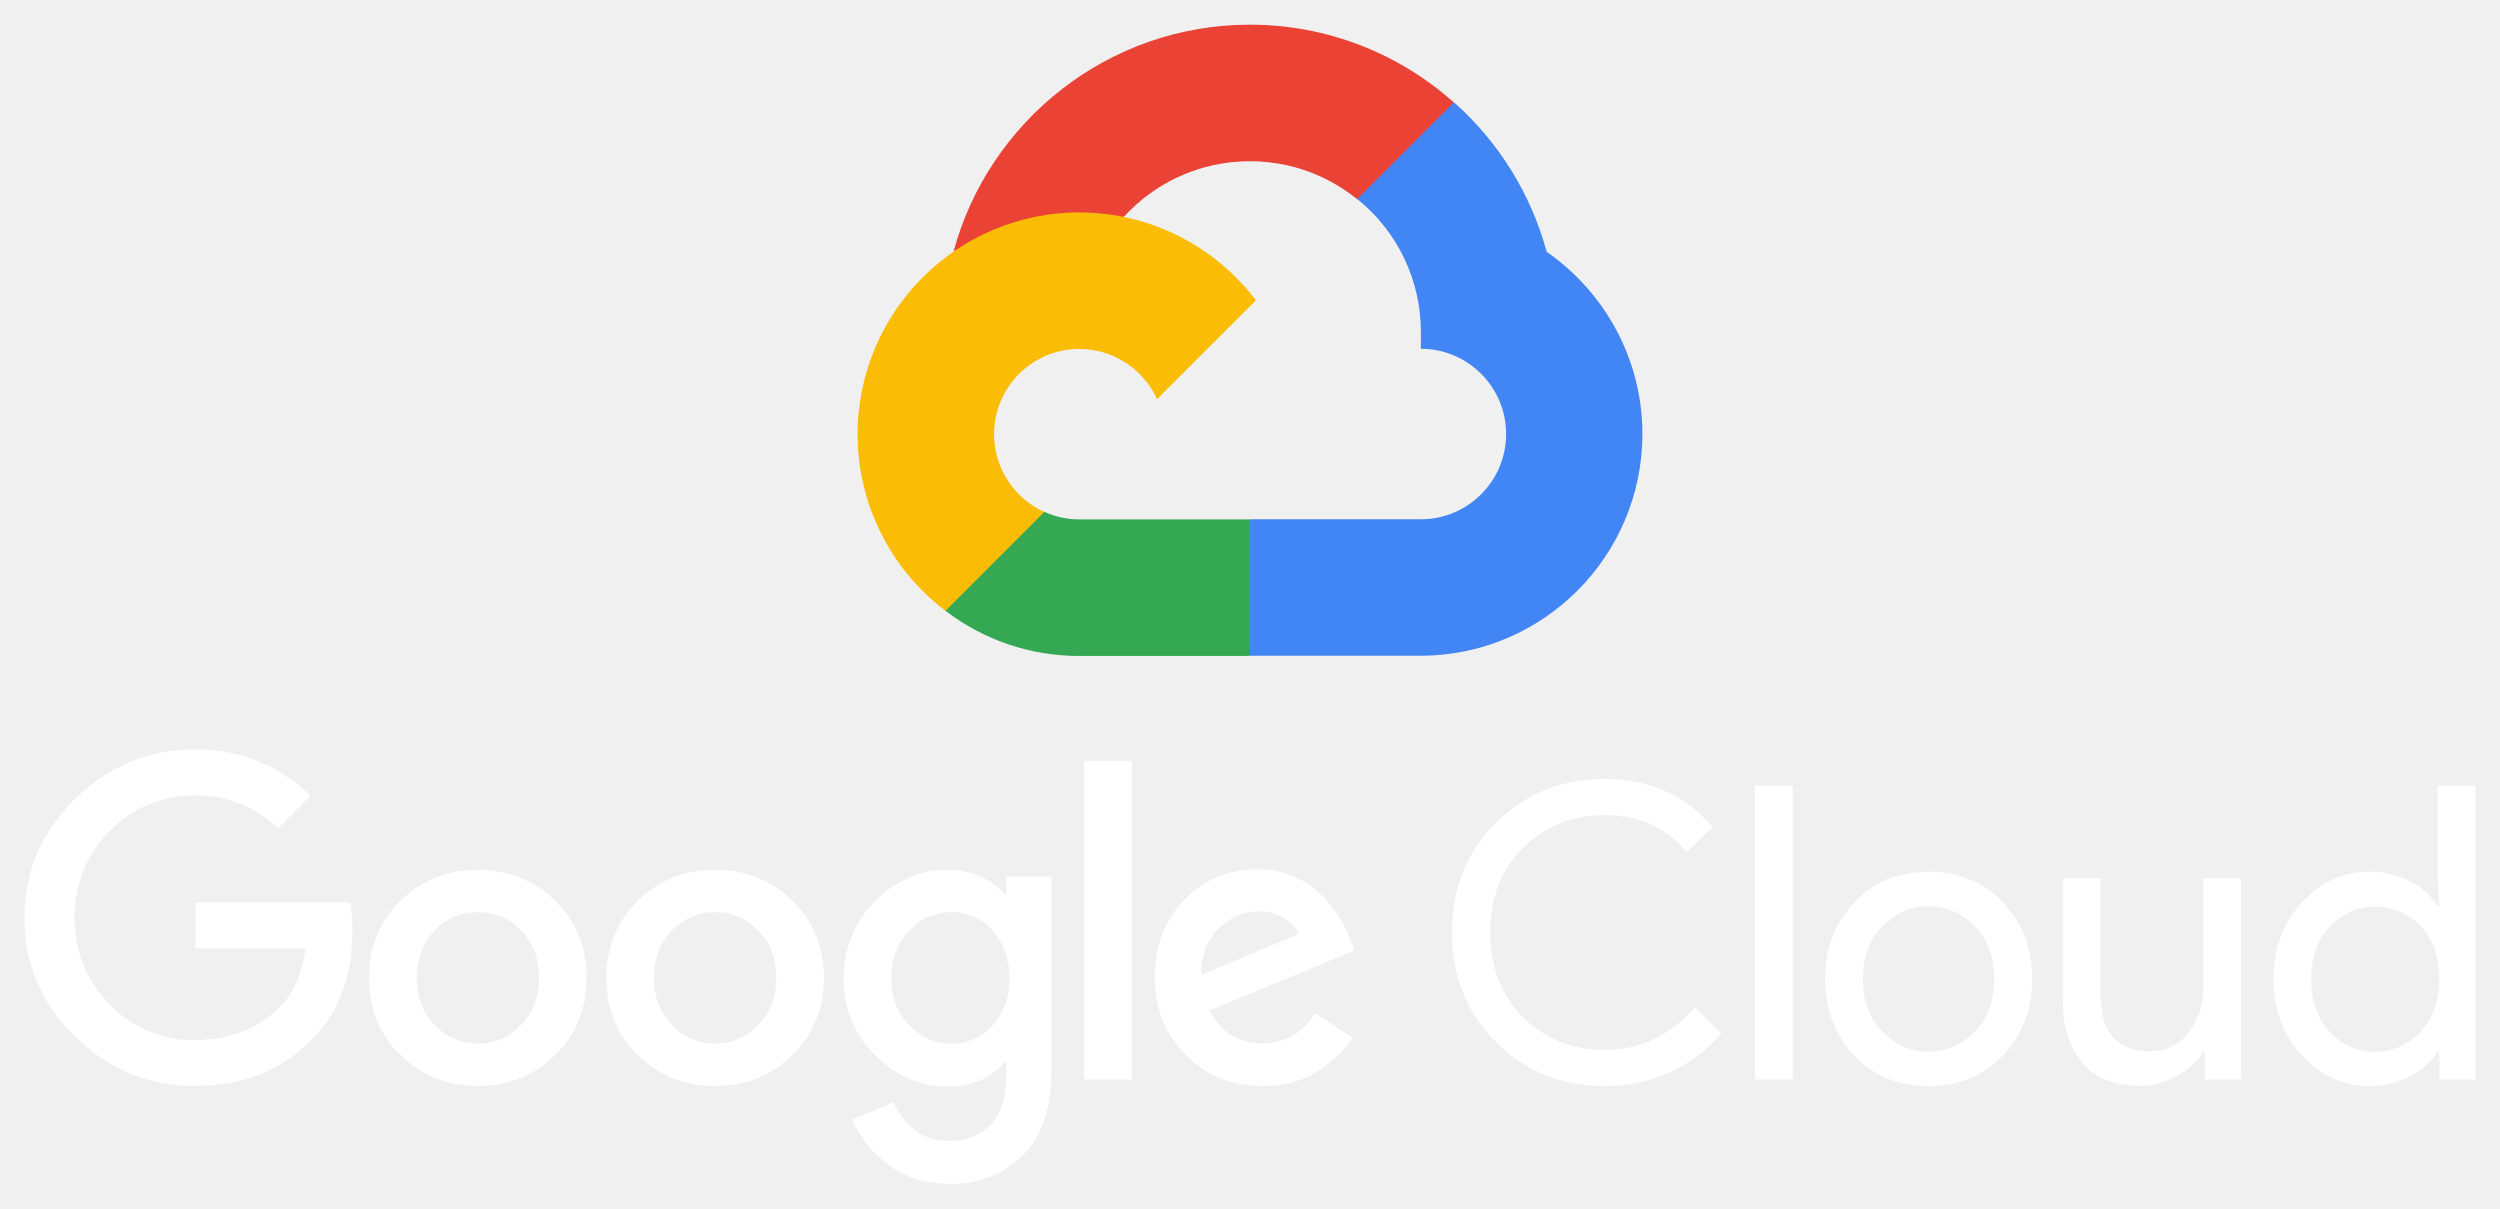
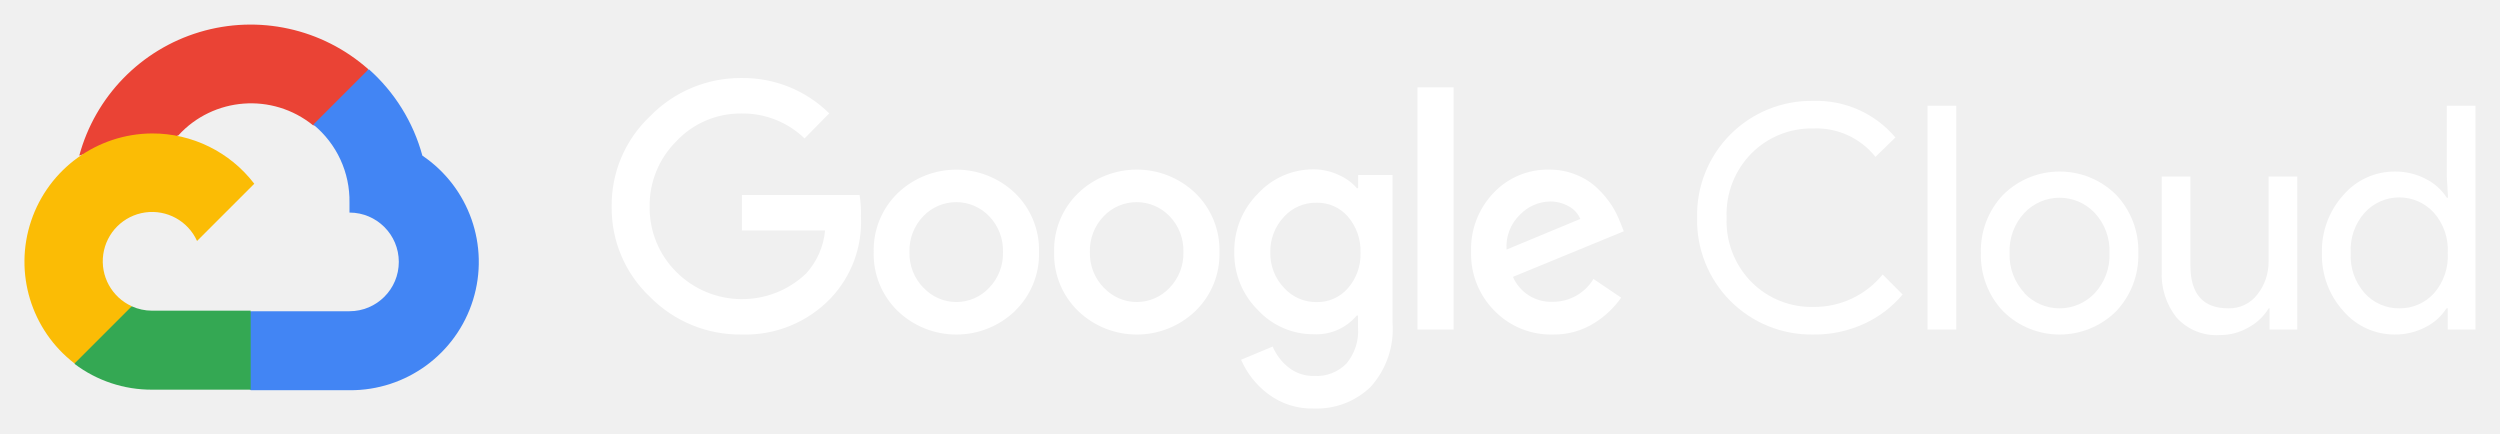
- <svg xmlns="http://www.w3.org/2000/svg" viewBox="3.11 2.51 113.78 54.99">
-   <path d="M64.87 11.572l1.144.02 3.108-3.108.15-1.317c-2.47-2.197-5.72-3.534-9.277-3.534-6.44 0-11.876 4.382-13.486 10.318.34-.237 1.065-.06 1.065-.06l6.212-1.022s.32-.53.48-.497a7.76 7.76 0 0 1 10.605-.8z" fill="#ea4335" />
-   <path d="M73.5 13.962a13.99 13.99 0 0 0-4.216-6.796l-4.402 4.402a7.75 7.75 0 0 1 2.895 6.039v.777c2.142 0 3.88 1.743 3.88 3.88s-1.743 3.88-3.88 3.88h-7.762l-.777.78v4.658l.777.773h7.762A10.11 10.11 0 0 0 77.86 22.265c-.004-3.436-1.736-6.48-4.37-8.303z" fill="#4285f4" />
-   <path d="M52.234 32.362h7.76V26.15h-7.76a3.84 3.84 0 0 1-1.597-.347l-1.12.343-3.108 3.108-.272 1.05a9.96 9.96 0 0 0 6.098 2.06z" fill="#34a853" />
-   <path d="M52.234 12.175A10.11 10.11 0 0 0 42.14 22.269a10.08 10.08 0 0 0 4 8.04l4.5-4.5a3.88 3.88 0 0 1-2.288-3.538c0-2.142 1.743-3.88 3.88-3.88a3.89 3.89 0 0 1 3.538 2.288l4.5-4.5c-1.846-2.43-4.76-4-8.04-4z" fill="#fbbc05" />
-   <path d="M12 51.937c-2.12 0-3.94-.75-5.474-2.25s-2.3-3.304-2.3-5.408.765-3.908 2.3-5.408S9.883 36.62 12 36.62a7.32 7.32 0 0 1 5.249 2.11l-1.477 1.477a5.32 5.32 0 0 0-3.773-1.495c-1.53 0-2.83.54-3.896 1.627a5.41 5.41 0 0 0-1.597 3.941c0 1.546.53 2.857 1.597 3.94a5.25 5.25 0 0 0 3.896 1.627c1.558 0 2.845-.5 3.87-1.534.6-.6 1-1.5 1.14-2.635h-5.006v-2.092h7.044c.075.372.1.8.1 1.3 0 2.056-.603 3.686-1.813 4.895-1.372 1.435-3.15 2.15-5.345 2.15zm16.37-1.4c-.96.94-2.13 1.4-3.512 1.4s-2.554-.47-3.512-1.4-1.438-2.113-1.438-3.52.48-2.58 1.438-3.52 2.13-1.4 3.512-1.4 2.554.47 3.512 1.4 1.438 2.116 1.438 3.52-.48 2.58-1.438 3.52zm-5.474-1.38a2.63 2.63 0 0 0 1.963.849c.76 0 1.414-.282 1.963-.85s.822-1.28.822-2.14c0-.87-.27-1.588-.813-2.15s-1.198-.84-1.972-.84a2.64 2.64 0 0 0-1.972.84c-.543.56-.813 1.276-.813 2.15 0 .858.273 1.573.822 2.14zm16.273 1.38c-.96.94-2.13 1.4-3.512 1.4s-2.554-.47-3.512-1.4-1.438-2.113-1.438-3.52.48-2.58 1.438-3.52 2.13-1.4 3.512-1.4 2.554.47 3.512 1.4 1.438 2.116 1.438 3.52-.48 2.58-1.438 3.52zm-5.474-1.38a2.63 2.63 0 0 0 1.963.849c.76 0 1.414-.282 1.963-.85s.822-1.28.822-2.14c0-.87-.27-1.588-.813-2.15s-1.198-.84-1.972-.84a2.64 2.64 0 0 0-1.972.84c-.543.56-.813 1.276-.813 2.15 0 .858.273 1.573.822 2.14zm12.573 7.22c-1.095 0-2.017-.294-2.764-.88s-1.282-1.264-1.606-2.038l1.888-.783c.198.474.5.885.933 1.234s.94.522 1.552.522c.822 0 1.468-.25 1.933-.747s.7-1.216.7-2.15v-.7h-.075c-.6.747-1.477 1.122-2.596 1.122-1.258 0-2.36-.48-3.307-1.438a4.76 4.76 0 0 1-1.42-3.476 4.82 4.82 0 0 1 1.42-3.503c.945-.963 2.05-1.447 3.307-1.447.56 0 1.068.105 1.522.318s.813.474 1.074.783h.075V42.4h2.056v8.857c0 1.72-.438 3.004-1.318 3.86-.88.85-2.002 1.28-3.373 1.28zm.15-6.372a2.41 2.41 0 0 0 1.879-.849c.504-.567.756-1.273.756-2.122 0-.858-.252-1.576-.756-2.15a2.4 2.4 0 0 0-1.879-.858c-.76 0-1.408.288-1.942.858s-.804 1.288-.804 2.15c0 .846.267 1.555.804 2.122s1.183.85 1.942.85zM54.62 37.14v14.5h-2.167v-14.5zm5.94 14.796c-1.396 0-2.56-.474-3.494-1.42s-1.402-2.116-1.402-3.512c0-1.444.45-2.63 1.354-3.55a4.45 4.45 0 0 1 3.298-1.384c.597 0 1.153.108 1.663.327a3.92 3.92 0 0 1 1.27.84 5.84 5.84 0 0 1 .804.999 6.12 6.12 0 0 1 .486.972l.225.56L58.17 48.5c.5.996 1.3 1.495 2.392 1.495.996 0 1.807-.453 2.428-1.363l1.68 1.122c-.375.56-.903 1.065-1.588 1.513s-1.528.67-2.524.67zm-2.746-5.08l4.4-1.83c-.126-.312-.354-.564-.7-.756a2.26 2.26 0 0 0-1.14-.288c-.636 0-1.23.26-1.783.783s-.82 1.222-.795 2.092zm18.33 5.08c-1.97 0-3.62-.666-4.952-2s-2-2.995-2-4.988.666-3.656 2-4.988 2.983-2 4.952-2c2.017 0 3.656.73 4.913 2.185l-1.195 1.16c-.9-1.134-2.15-1.7-3.72-1.7-1.46 0-2.686.492-3.7 1.477s-1.504 2.272-1.504 3.866.5 2.884 1.504 3.87 2.233 1.477 3.7 1.477c1.606 0 2.977-.648 4.1-1.942l1.195 1.195a6.51 6.51 0 0 1-2.3 1.747 7.02 7.02 0 0 1-3.004.642zm8.556-.296h-1.72V38.263h1.72zm2.803-8.06c.885-.927 2-1.393 3.382-1.393s2.497.465 3.382 1.393 1.327 2.1 1.327 3.485-.44 2.557-1.327 3.485-2 1.393-3.382 1.393-2.497-.465-3.382-1.393-1.327-2.1-1.327-3.485.44-2.557 1.327-3.485zm1.28 5.883c.6.603 1.294.906 2.1.906s1.5-.303 2.1-.906.888-1.405.888-2.4-.297-1.798-.888-2.4-1.294-.906-2.1-.906-1.5.303-2.1.906-.888 1.405-.888 2.4.297 1.798.888 2.4zm16.32 2.177h-1.645v-1.27h-.075c-.26.435-.66.807-1.195 1.1s-1.1.46-1.7.46c-1.147 0-2.014-.348-2.605-1.047s-.888-1.633-.888-2.803v-5.606h1.72v5.324c0 1.708.753 2.56 2.26 2.56a2.1 2.1 0 0 0 1.738-.858 3.13 3.13 0 0 0 .672-1.981v-5.045h1.72v9.157zm5.828.297c-1.183 0-2.206-.468-3.064-1.402s-1.288-2.092-1.288-3.476.43-2.542 1.288-3.476 1.882-1.402 3.064-1.402c.696 0 1.324.15 1.88.447s.97.672 1.243 1.122h.075l-.075-1.27v-4.22h1.72v13.38h-1.645v-1.27h-.075c-.273.447-.687.822-1.243 1.122-.555.294-1.183.444-1.88.444zm.28-1.57a2.74 2.74 0 0 0 2.065-.897c.567-.597.85-1.402.85-2.4s-.282-1.813-.85-2.4a2.74 2.74 0 0 0-2.065-.897c-.798 0-1.483.303-2.056.906s-.858 1.405-.858 2.4.285 1.798.858 2.4a2.73 2.73 0 0 0 2.056.906z" fill="#fff" />
+ <svg xmlns="http://www.w3.org/2000/svg" viewBox="-0.72 -1.63 180.41 31.25">
+   <defs>
+     <style>.cls-1{fill:#ea4335;}.cls-2{fill:#4285f4;}.cls-3{fill:#34a853;}.cls-4{fill:#fbbc05;}.cls-5{fill:#fff;}</style>
+   </defs>
+   <path class="cls-1" d="M21.85,7.41l1,0,2.85-2.85.14-1.21A12.81,12.81,0,0,0,5,9.6a1.55,1.55,0,0,1,1-.06l5.7-.94s.29-.48.44-.45a7.11,7.11,0,0,1,9.73-.74Z" />
+   <path class="cls-2" d="M29.76,9.6a12.84,12.84,0,0,0-3.87-6.24l-4,4A7.11,7.11,0,0,1,24.5,13v.71a3.56,3.56,0,1,1,0,7.12H17.38l-.71.72v4.27l.71.71H24.5A9.26,9.26,0,0,0,29.76,9.6Z" />
+   <path class="cls-3" d="M10.25,26.49h7.12v-5.7H10.25a3.54,3.54,0,0,1-1.47-.32l-1,.31L4.91,23.63l-.25,1A9.21,9.21,0,0,0,10.25,26.49Z" />
+   <path class="cls-4" d="M10.25,8A9.26,9.26,0,0,0,4.66,24.6l4.13-4.13a3.56,3.56,0,1,1,4.71-4.71l4.13-4.13A9.25,9.25,0,0,0,10.25,8Z" />
+   <path class="cls-5" d="M52.79,22.51a9.11,9.11,0,0,1-6.6-2.71,8.8,8.8,0,0,1-2.77-6.52,8.81,8.81,0,0,1,2.77-6.52A9.11,9.11,0,0,1,52.79,4a8.84,8.84,0,0,1,6.33,2.55L57.34,8.36a6.41,6.41,0,0,0-4.55-1.8,6.34,6.34,0,0,0-4.7,2,6.53,6.53,0,0,0-1.93,4.75A6.53,6.53,0,0,0,48.09,18a6.71,6.71,0,0,0,9.36.11A5.32,5.32,0,0,0,58.82,15h-6V12.44h8.49A8.12,8.12,0,0,1,61.41,14a8,8,0,0,1-2.19,5.9A8.51,8.51,0,0,1,52.79,22.51Zm19.74-1.7a6.12,6.12,0,0,1-8.47,0,5.7,5.7,0,0,1-1.73-4.25,5.71,5.71,0,0,1,1.73-4.25,6.13,6.13,0,0,1,8.47,0,5.71,5.71,0,0,1,1.73,4.25A5.7,5.7,0,0,1,72.52,20.81Zm-6.6-1.67a3.24,3.24,0,0,0,4.73,0,3.56,3.56,0,0,0,1-2.58,3.57,3.57,0,0,0-1-2.59,3.29,3.29,0,0,0-4.75,0,3.57,3.57,0,0,0-1,2.59A3.56,3.56,0,0,0,65.92,19.14Zm19.62,1.67a6.12,6.12,0,0,1-8.47,0,5.7,5.7,0,0,1-1.73-4.25,5.71,5.71,0,0,1,1.73-4.25,6.12,6.12,0,0,1,8.47,0,5.71,5.71,0,0,1,1.73,4.25A5.7,5.7,0,0,1,85.55,20.81Zm-6.6-1.67a3.24,3.24,0,0,0,4.73,0,3.56,3.56,0,0,0,1-2.58,3.57,3.57,0,0,0-1-2.59,3.29,3.29,0,0,0-4.75,0,3.57,3.57,0,0,0-1,2.59A3.56,3.56,0,0,0,78.94,19.14Zm15.16,8.71a5.24,5.24,0,0,1-3.33-1.06,6.13,6.13,0,0,1-1.94-2.46l2.28-.95a3.84,3.84,0,0,0,1.13,1.49,2.85,2.85,0,0,0,1.87.63,3,3,0,0,0,2.33-.9A3.65,3.65,0,0,0,97.28,22v-.86h-.09a3.81,3.81,0,0,1-3.13,1.35,5.43,5.43,0,0,1-4-1.74,5.75,5.75,0,0,1-1.71-4.19,5.81,5.81,0,0,1,1.71-4.22,5.42,5.42,0,0,1,4-1.75A4.3,4.3,0,0,1,95.9,11a3.7,3.7,0,0,1,1.3.95h.09V11h2.48V21.65a6.21,6.21,0,0,1-1.59,4.65A5.6,5.6,0,0,1,94.11,27.85Zm.18-7.68a2.91,2.91,0,0,0,2.26-1,3.7,3.7,0,0,0,.91-2.56A3.78,3.78,0,0,0,96.55,14a2.9,2.9,0,0,0-2.26-1,3.09,3.09,0,0,0-2.34,1,3.65,3.65,0,0,0-1,2.59,3.58,3.58,0,0,0,1,2.56A3.1,3.1,0,0,0,94.29,20.17Zm9.89-15.5V22.15h-2.61V4.67Zm7.16,17.84a5.68,5.68,0,0,1-4.21-1.71,5.79,5.79,0,0,1-1.69-4.24,5.86,5.86,0,0,1,1.63-4.28,5.36,5.36,0,0,1,4-1.67,5.05,5.05,0,0,1,2,.39,4.71,4.71,0,0,1,1.53,1,7,7,0,0,1,1,1.21,7.15,7.15,0,0,1,.59,1.17l.27.68-8,3.29a3,3,0,0,0,2.88,1.8,3.41,3.41,0,0,0,2.93-1.65l2,1.35a6.59,6.59,0,0,1-1.92,1.82A5.44,5.44,0,0,1,111.34,22.51ZM108,16.38l5.32-2.21a1.84,1.84,0,0,0-.83-.91,2.71,2.71,0,0,0-1.37-.35,3.09,3.09,0,0,0-2.15.95A3.17,3.17,0,0,0,108,16.38Z" />
+   <path class="cls-5" d="M130.13,22.51a8.24,8.24,0,0,1-8.38-8.43,8.24,8.24,0,0,1,8.38-8.43,7.46,7.46,0,0,1,5.93,2.64l-1.44,1.4a5.44,5.44,0,0,0-4.48-2.05,6.11,6.11,0,0,0-4.45,1.78,6.24,6.24,0,0,0-1.81,4.66,6.24,6.24,0,0,0,1.81,4.66,6.11,6.11,0,0,0,4.45,1.78,6.36,6.36,0,0,0,5-2.34l1.44,1.44a7.86,7.86,0,0,1-2.77,2.11A8.48,8.48,0,0,1,130.13,22.51Z" />
+   <path class="cls-5" d="M140.45,22.15h-2.07V6h2.07Z" />
+   <path class="cls-5" d="M143.83,12.43a5.79,5.79,0,0,1,8.16,0,5.85,5.85,0,0,1,1.6,4.2,5.85,5.85,0,0,1-1.6,4.2,5.79,5.79,0,0,1-8.16,0,5.85,5.85,0,0,1-1.6-4.2A5.85,5.85,0,0,1,143.83,12.43Zm1.54,7.1a3.49,3.49,0,0,0,5.07,0,4,4,0,0,0,1.07-2.9,4,4,0,0,0-1.07-2.9,3.49,3.49,0,0,0-5.07,0,4,4,0,0,0-1.07,2.9A4,4,0,0,0,145.38,19.52Z" />
+   <path class="cls-5" d="M165.06,22.15h-2V20.62H163A3.85,3.85,0,0,1,161.54,22a4.08,4.08,0,0,1-2.05.55,3.89,3.89,0,0,1-3.14-1.26,5,5,0,0,1-1.07-3.38V11.11h2.07v6.42q0,3.09,2.73,3.09a2.54,2.54,0,0,0,2.1-1,3.77,3.77,0,0,0,.81-2.39V11.11h2.07Z" />
+   <path class="cls-5" d="M172.09,22.51a4.86,4.86,0,0,1-3.7-1.69,6,6,0,0,1-1.55-4.19,6,6,0,0,1,1.55-4.19,4.86,4.86,0,0,1,3.7-1.69,4.69,4.69,0,0,1,2.26.54,3.83,3.83,0,0,1,1.5,1.35h.09l-.09-1.53V6h2.07V22.15h-2V20.62h-.09a3.83,3.83,0,0,1-1.5,1.35A4.69,4.69,0,0,1,172.09,22.51Zm.34-1.89a3.3,3.3,0,0,0,2.49-1.08,4.05,4.05,0,0,0,1-2.91,4.05,4.05,0,0,0-1-2.91,3.38,3.38,0,0,0-5,0,4,4,0,0,0-1,2.9,4,4,0,0,0,1,2.9A3.3,3.3,0,0,0,172.43,20.62Z" />
</svg>
